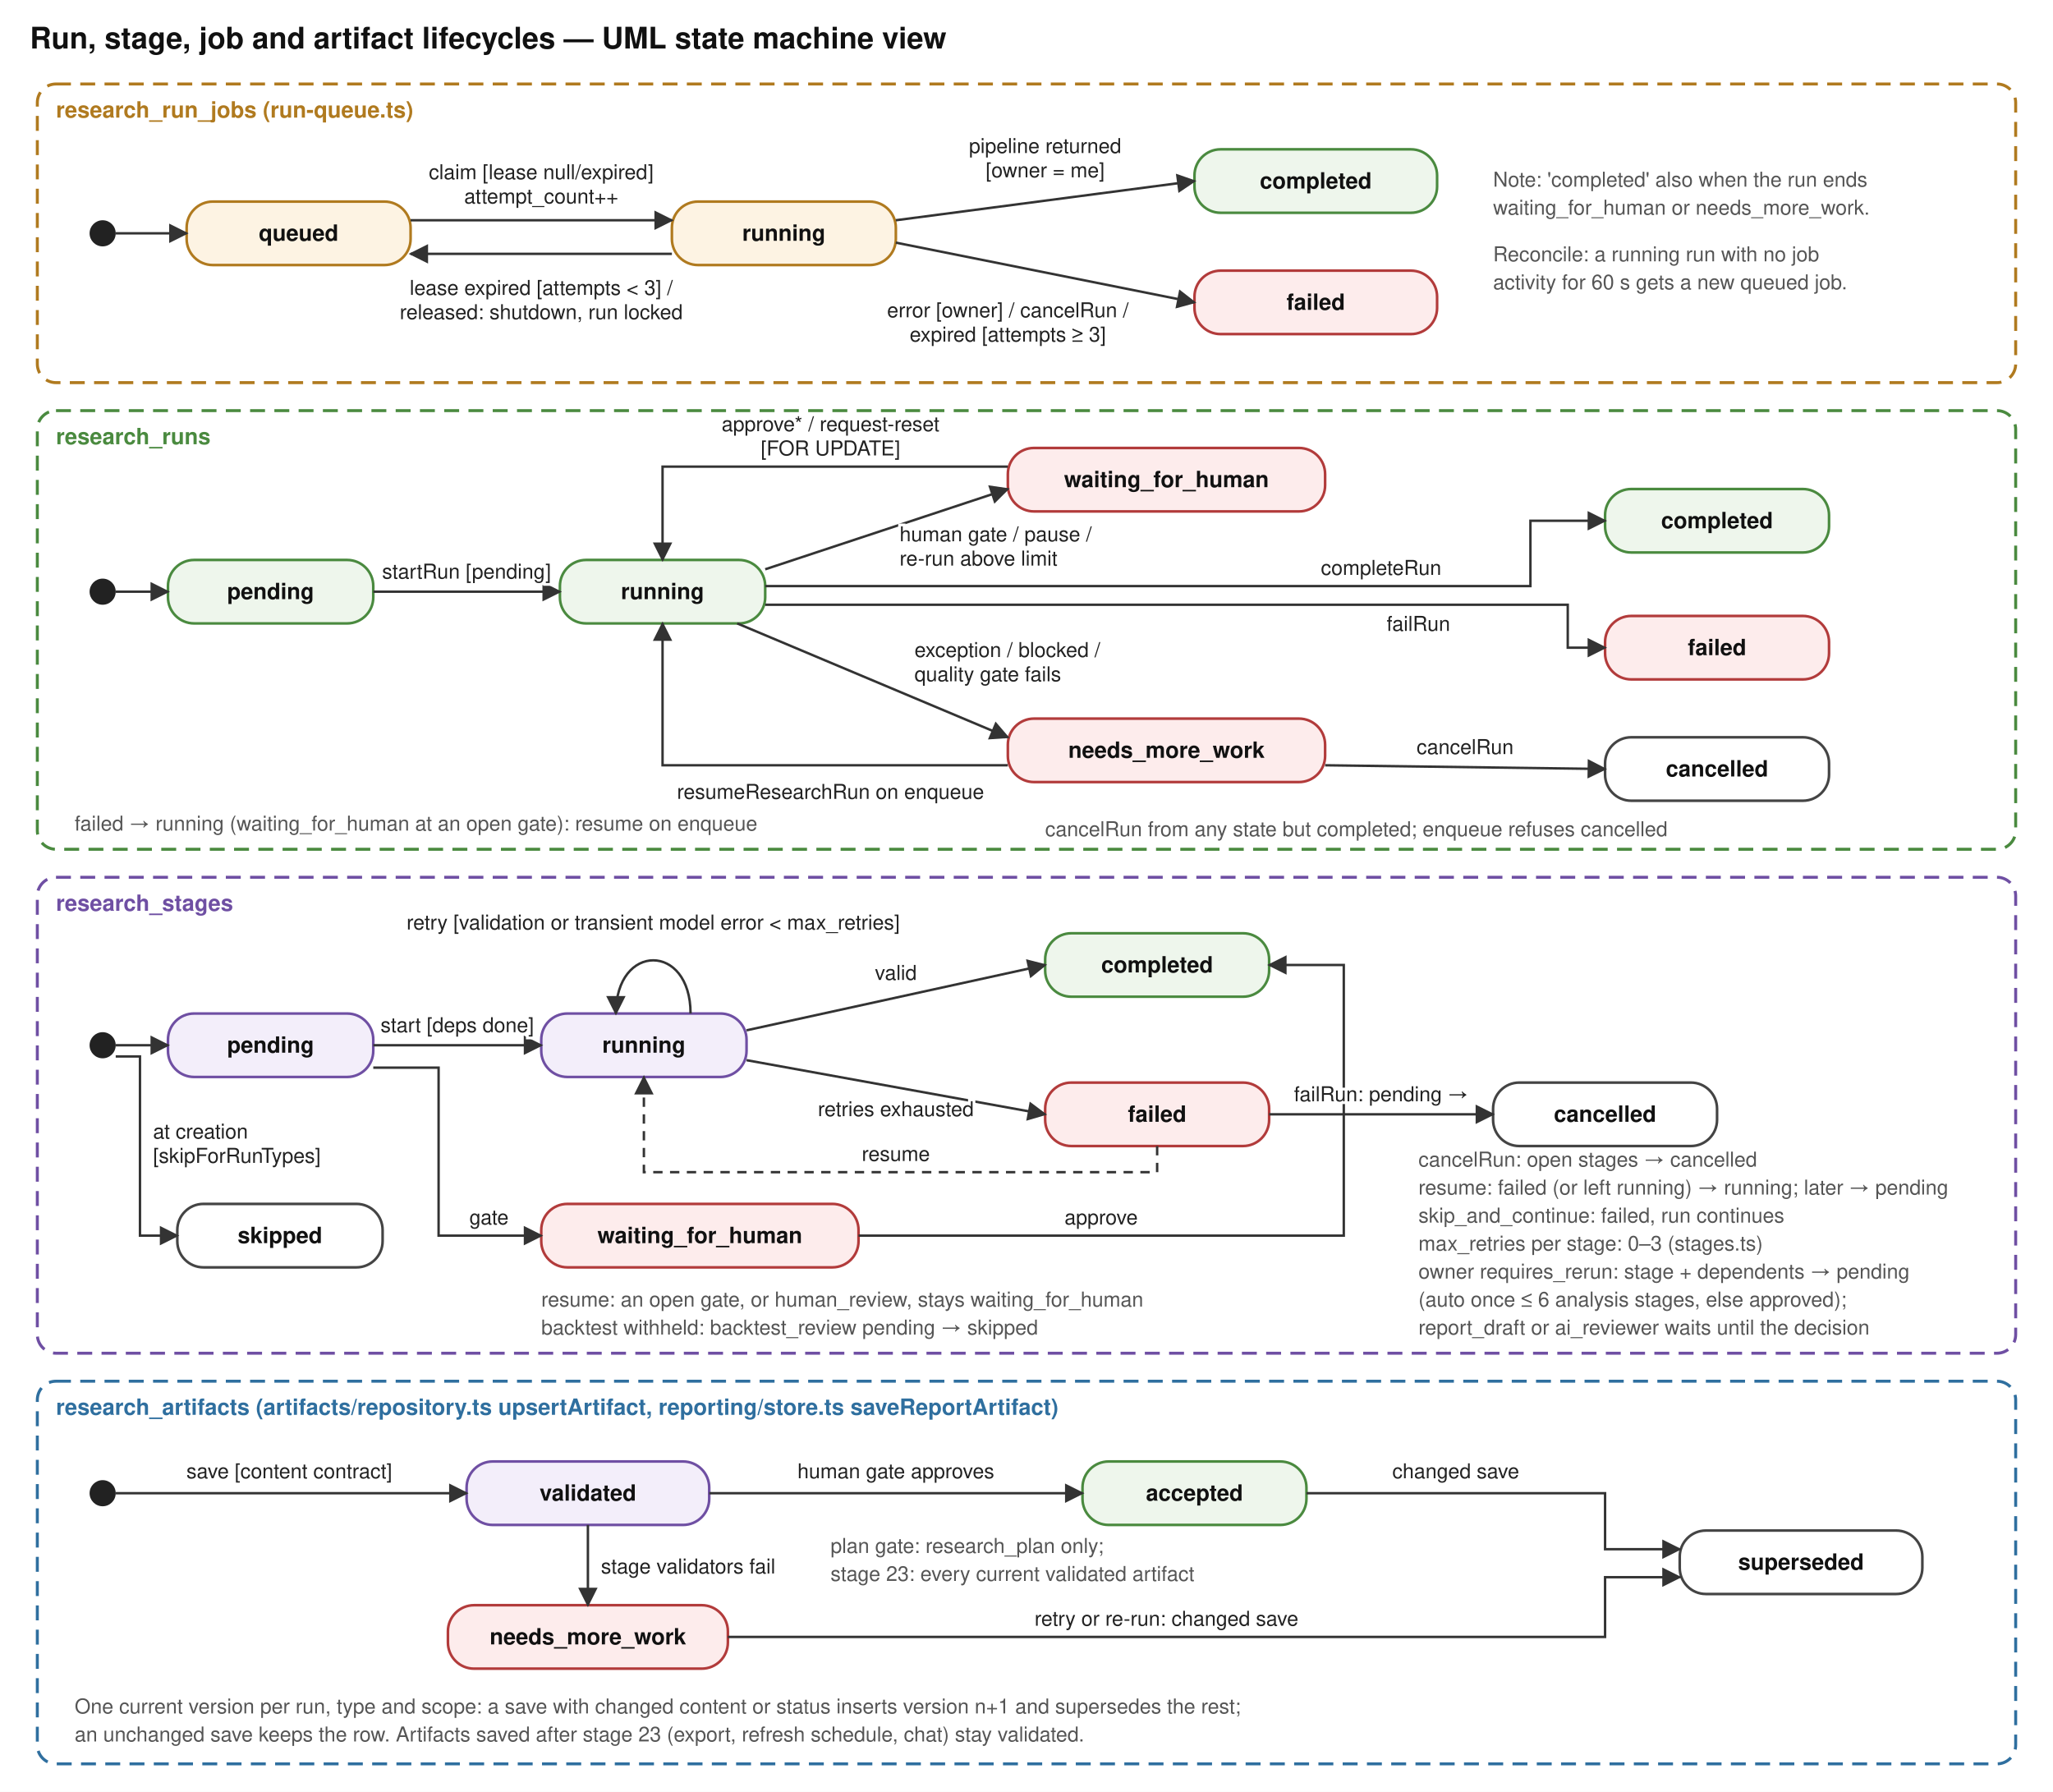
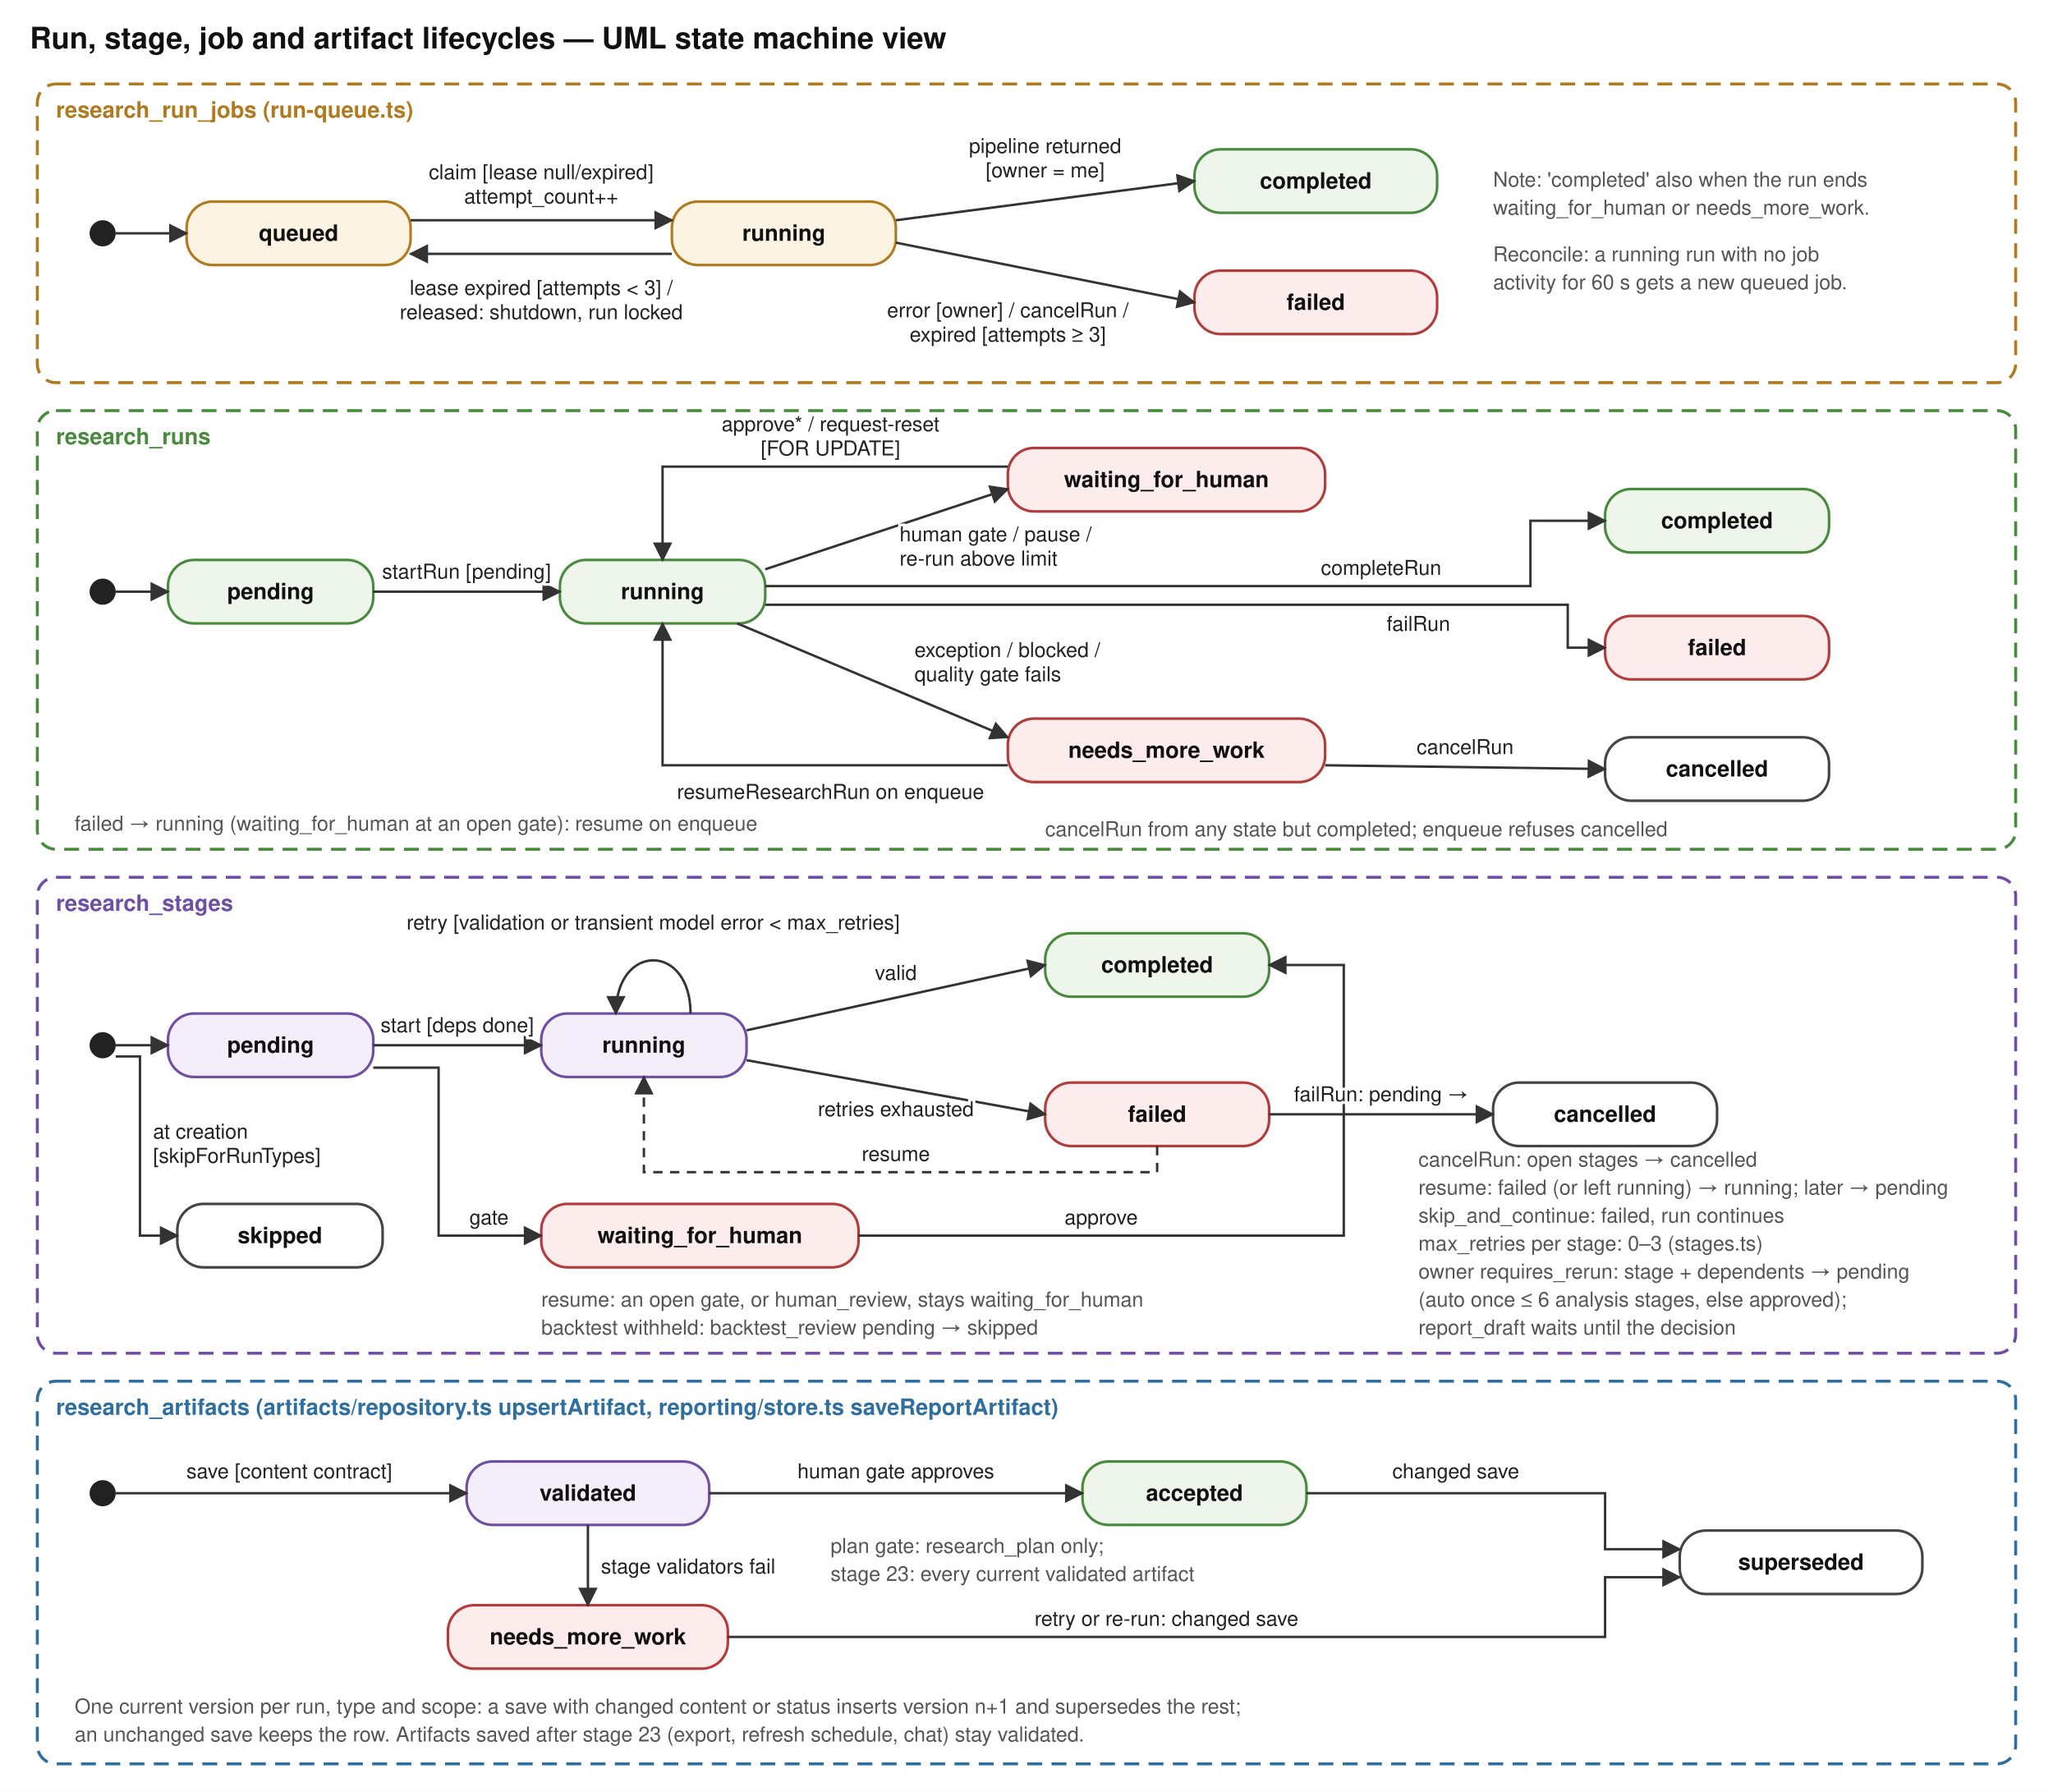
<svg xmlns="http://www.w3.org/2000/svg" viewBox="0 0 1100 960" width="1100" height="960" role="img" aria-labelledby="t d" font-family="Helvetica, Arial, sans-serif" font-size="13">
  <defs>
    <marker id="a" viewBox="0 0 10 10" refX="9" refY="5" markerWidth="8" markerHeight="8" orient="auto-start-reverse">
      <path d="M0,0 L10,5 L0,10 z" fill="#333" />
    </marker>
    <marker id="o" viewBox="0 0 10 10" refX="9" refY="5" markerWidth="9" markerHeight="9" orient="auto-start-reverse">
      <path d="M0,0 L10,5 L0,10" fill="none" stroke="#333" />
    </marker>
  </defs>
  <rect x="0" y="0" width="1100" height="960" fill="#ffffff" />
  <text x="16" y="26" font-size="16" font-weight="bold" fill="#111">Run, stage, job and artifact lifecycles — UML state machine view</text>
  <rect x="20" y="45" width="1060" height="160" rx="10" fill="none" stroke="#b07a1f" stroke-width="1.6" stroke-dasharray="8 5" />
  <text x="30" y="63" font-size="12" font-weight="bold" text-anchor="start" fill="#b07a1f">research_run_jobs (run-queue.ts)</text>
  <circle cx="55" cy="125" r="7" fill="#222" />
  <rect x="100" y="108" width="120" height="34" rx="14" fill="#fdf3e3" stroke="#b07a1f" stroke-width="1.4" />
  <text x="160.0" y="129.0" font-size="12" font-weight="bold" text-anchor="middle" fill="#111">queued</text>
  <rect x="360" y="108" width="120" height="34" rx="14" fill="#fdf3e3" stroke="#b07a1f" stroke-width="1.4" />
  <text x="420.0" y="129.0" font-size="12" font-weight="bold" text-anchor="middle" fill="#111">running</text>
  <rect x="640" y="80" width="130" height="34" rx="14" fill="#eef6ec" stroke="#4a8a3f" stroke-width="1.4" />
  <text x="705.0" y="101.0" font-size="12" font-weight="bold" text-anchor="middle" fill="#111">completed</text>
  <rect x="640" y="145" width="130" height="34" rx="14" fill="#fdecec" stroke="#b23b3b" stroke-width="1.4" />
  <text x="705.0" y="166.0" font-size="12" font-weight="bold" text-anchor="middle" fill="#111">failed</text>
  <path d="M62,125 L100,125" fill="none" stroke="#333" stroke-width="1.3" marker-end="url(#a)" />
  <path d="M220,118 L360,118" fill="none" stroke="#333" stroke-width="1.3" marker-end="url(#a)" />
  <text x="290" y="96" font-size="11" text-anchor="middle" fill="#222" stroke="#ffffff" stroke-width="3" paint-order="stroke">claim [lease null/expired]</text>
  <text x="290" y="109" font-size="11" text-anchor="middle" fill="#222" stroke="#ffffff" stroke-width="3" paint-order="stroke">attempt_count++</text>
  <path d="M360,136 L220,136" fill="none" stroke="#333" stroke-width="1.3" marker-end="url(#a)" />
  <text x="290" y="158" font-size="11" text-anchor="middle" fill="#222" stroke="#ffffff" stroke-width="3" paint-order="stroke">lease expired [attempts &lt; 3] /</text>
  <text x="290" y="171" font-size="11" text-anchor="middle" fill="#222" stroke="#ffffff" stroke-width="3" paint-order="stroke">released: shutdown, run locked</text>
  <path d="M480,118 L640,97" fill="none" stroke="#333" stroke-width="1.3" marker-end="url(#a)" />
  <text x="560" y="82" font-size="11" text-anchor="middle" fill="#222" stroke="#ffffff" stroke-width="3" paint-order="stroke">pipeline returned</text>
  <text x="560" y="95" font-size="11" text-anchor="middle" fill="#222" stroke="#ffffff" stroke-width="3" paint-order="stroke">[owner = me]</text>
  <path d="M480,130 L640,162" fill="none" stroke="#333" stroke-width="1.3" marker-end="url(#a)" />
  <text x="540" y="170" font-size="11" text-anchor="middle" fill="#222" stroke="#ffffff" stroke-width="3" paint-order="stroke">error [owner] / cancelRun /</text>
  <text x="540" y="183" font-size="11" text-anchor="middle" fill="#222" stroke="#ffffff" stroke-width="3" paint-order="stroke">expired [attempts ≥ 3]</text>
  <text x="800" y="100" font-size="11" font-weight="normal" text-anchor="start" fill="#555">Note: 'completed' also when the run ends</text>
  <text x="800" y="115" font-size="11" font-weight="normal" text-anchor="start" fill="#555">waiting_for_human or needs_more_work.</text>
  <text x="800" y="140" font-size="11" font-weight="normal" text-anchor="start" fill="#555">Reconcile: a running run with no job</text>
  <text x="800" y="155" font-size="11" font-weight="normal" text-anchor="start" fill="#555">activity for 60 s gets a new queued job.</text>
  <rect x="20" y="220" width="1060" height="235" rx="10" fill="none" stroke="#4a8a3f" stroke-width="1.6" stroke-dasharray="8 5" />
  <text x="30" y="238" font-size="12" font-weight="bold" text-anchor="start" fill="#4a8a3f">research_runs</text>
  <circle cx="55" cy="317" r="7" fill="#222" />
  <rect x="90" y="300" width="110" height="34" rx="14" fill="#eef6ec" stroke="#4a8a3f" stroke-width="1.4" />
  <text x="145.0" y="321.0" font-size="12" font-weight="bold" text-anchor="middle" fill="#111">pending</text>
  <rect x="300" y="300" width="110" height="34" rx="14" fill="#eef6ec" stroke="#4a8a3f" stroke-width="1.4" />
  <text x="355.0" y="321.0" font-size="12" font-weight="bold" text-anchor="middle" fill="#111">running</text>
  <rect x="540" y="240" width="170" height="34" rx="14" fill="#fdecec" stroke="#b23b3b" stroke-width="1.4" />
  <text x="625.0" y="261.0" font-size="12" font-weight="bold" text-anchor="middle" fill="#111">waiting_for_human</text>
  <rect x="540" y="385" width="170" height="34" rx="14" fill="#fdecec" stroke="#b23b3b" stroke-width="1.4" />
  <text x="625.0" y="406.0" font-size="12" font-weight="bold" text-anchor="middle" fill="#111">needs_more_work</text>
  <rect x="860" y="262" width="120" height="34" rx="14" fill="#eef6ec" stroke="#4a8a3f" stroke-width="1.4" />
  <text x="920.0" y="283.0" font-size="12" font-weight="bold" text-anchor="middle" fill="#111">completed</text>
  <rect x="860" y="330" width="120" height="34" rx="14" fill="#fdecec" stroke="#b23b3b" stroke-width="1.4" />
  <text x="920.0" y="351.0" font-size="12" font-weight="bold" text-anchor="middle" fill="#111">failed</text>
  <rect x="860" y="395" width="120" height="34" rx="14" fill="#ffffff" stroke="#444444" stroke-width="1.4" />
  <text x="920.0" y="416.0" font-size="12" font-weight="bold" text-anchor="middle" fill="#111">cancelled</text>
  <path d="M62,317 L90,317" fill="none" stroke="#333" stroke-width="1.3" marker-end="url(#a)" />
  <path d="M200,317 L300,317" fill="none" stroke="#333" stroke-width="1.3" marker-end="url(#a)" />
  <text x="250" y="310" font-size="11" text-anchor="middle" fill="#222" stroke="#ffffff" stroke-width="3" paint-order="stroke">startRun [pending]</text>
  <path d="M410,305 L540,262" fill="none" stroke="#333" stroke-width="1.3" marker-end="url(#a)" />
  <text x="482" y="290" font-size="11" text-anchor="start" fill="#222" stroke="#ffffff" stroke-width="3" paint-order="stroke">human gate / pause /</text>
  <text x="482" y="303" font-size="11" text-anchor="start" fill="#222" stroke="#ffffff" stroke-width="3" paint-order="stroke">re-run above limit</text>
  <path d="M540,250 L355,250 L355,300" fill="none" stroke="#333" stroke-width="1.3" marker-end="url(#a)" />
  <text x="445" y="231" font-size="11" text-anchor="middle" fill="#222" stroke="#ffffff" stroke-width="3" paint-order="stroke">approve* / request-reset</text>
  <text x="445" y="244" font-size="11" text-anchor="middle" fill="#222" stroke="#ffffff" stroke-width="3" paint-order="stroke">[FOR UPDATE]</text>
  <path d="M395,334 L540,395" fill="none" stroke="#333" stroke-width="1.3" marker-end="url(#a)" />
  <text x="490" y="352" font-size="11" text-anchor="start" fill="#222" stroke="#ffffff" stroke-width="3" paint-order="stroke">exception / blocked /</text>
  <text x="490" y="365" font-size="11" text-anchor="start" fill="#222" stroke="#ffffff" stroke-width="3" paint-order="stroke">quality gate fails</text>
  <path d="M540,410 L355,410 L355,334" fill="none" stroke="#333" stroke-width="1.3" marker-end="url(#a)" />
  <text x="445" y="428" font-size="11" text-anchor="middle" fill="#222" stroke="#ffffff" stroke-width="3" paint-order="stroke">resumeResearchRun on enqueue</text>
  <path d="M410,314 L820,314 L820,279 L860,279" fill="none" stroke="#333" stroke-width="1.3" marker-end="url(#a)" />
  <text x="740" y="308" font-size="11" text-anchor="middle" fill="#222" stroke="#ffffff" stroke-width="3" paint-order="stroke">completeRun</text>
  <path d="M410,324 L840,324 L840,347 L860,347" fill="none" stroke="#333" stroke-width="1.3" marker-end="url(#a)" />
  <text x="760" y="338" font-size="11" text-anchor="middle" fill="#222" stroke="#ffffff" stroke-width="3" paint-order="stroke">failRun</text>
  <text x="40" y="445" font-size="11" font-weight="normal" text-anchor="start" fill="#555">failed → running (waiting_for_human at an open gate): resume on enqueue</text>
  <path d="M710,410 L860,412" fill="none" stroke="#333" stroke-width="1.3" marker-end="url(#a)" />
  <text x="785" y="404" font-size="11" text-anchor="middle" fill="#222" stroke="#ffffff" stroke-width="3" paint-order="stroke">cancelRun</text>
  <text x="560" y="448" font-size="11" font-weight="normal" text-anchor="start" fill="#555">cancelRun from any state but completed; enqueue refuses cancelled</text>
  <rect x="20" y="470" width="1060" height="255" rx="10" fill="none" stroke="#6f4fa3" stroke-width="1.6" stroke-dasharray="8 5" />
  <text x="30" y="488" font-size="12" font-weight="bold" text-anchor="start" fill="#6f4fa3">research_stages</text>
  <circle cx="55" cy="560" r="7" fill="#222" />
  <rect x="90" y="543" width="110" height="34" rx="14" fill="#f3eefa" stroke="#6f4fa3" stroke-width="1.4" />
  <text x="145.0" y="564.0" font-size="12" font-weight="bold" text-anchor="middle" fill="#111">pending</text>
  <rect x="290" y="543" width="110" height="34" rx="14" fill="#f3eefa" stroke="#6f4fa3" stroke-width="1.4" />
  <text x="345.0" y="564.0" font-size="12" font-weight="bold" text-anchor="middle" fill="#111">running</text>
  <rect x="290" y="645" width="170" height="34" rx="14" fill="#fdecec" stroke="#b23b3b" stroke-width="1.4" />
  <text x="375.0" y="666.0" font-size="12" font-weight="bold" text-anchor="middle" fill="#111">waiting_for_human</text>
  <rect x="560" y="500" width="120" height="34" rx="14" fill="#eef6ec" stroke="#4a8a3f" stroke-width="1.4" />
  <text x="620.0" y="521.0" font-size="12" font-weight="bold" text-anchor="middle" fill="#111">completed</text>
  <rect x="560" y="580" width="120" height="34" rx="14" fill="#fdecec" stroke="#b23b3b" stroke-width="1.4" />
  <text x="620.0" y="601.0" font-size="12" font-weight="bold" text-anchor="middle" fill="#111">failed</text>
  <rect x="95" y="645" width="110" height="34" rx="14" fill="#ffffff" stroke="#444444" stroke-width="1.4" />
  <text x="150.0" y="666.0" font-size="12" font-weight="bold" text-anchor="middle" fill="#111">skipped</text>
  <rect x="800" y="580" width="120" height="34" rx="14" fill="#ffffff" stroke="#444444" stroke-width="1.4" />
  <text x="860.0" y="601.0" font-size="12" font-weight="bold" text-anchor="middle" fill="#111">cancelled</text>
  <path d="M62,560 L90,560" fill="none" stroke="#333" stroke-width="1.3" marker-end="url(#a)" />
  <path d="M200,560 L290,560" fill="none" stroke="#333" stroke-width="1.3" marker-end="url(#a)" />
  <text x="245" y="553" font-size="11" text-anchor="middle" fill="#222" stroke="#ffffff" stroke-width="3" paint-order="stroke">start [deps done]</text>
  <path d="M62,566 L75,566 L75,662 L95,662" fill="none" stroke="#333" stroke-width="1.3" marker-end="url(#a)" />
  <text x="82" y="610" font-size="11" font-weight="normal" text-anchor="start" fill="#222">at creation</text>
  <text x="82" y="623" font-size="11" font-weight="normal" text-anchor="start" fill="#222">[skipForRunTypes]</text>
  <path d="M200,572 L235,572 L235,662 L290,662" fill="none" stroke="#333" stroke-width="1.3" marker-end="url(#a)" />
  <text x="262" y="656" font-size="11" text-anchor="middle" fill="#222" stroke="#ffffff" stroke-width="3" paint-order="stroke">gate</text>
  <path d="M400,552 L560,517" fill="none" stroke="#333" stroke-width="1.3" marker-end="url(#a)" />
  <text x="480" y="525" font-size="11" text-anchor="middle" fill="#222" stroke="#ffffff" stroke-width="3" paint-order="stroke">valid</text>
  <path d="M460,662 L720,662 L720,517 L680,517" fill="none" stroke="#333" stroke-width="1.3" marker-end="url(#a)" />
  <text x="590" y="656" font-size="11" text-anchor="middle" fill="#222" stroke="#ffffff" stroke-width="3" paint-order="stroke">approve</text>
  <path d="M400,568 L560,597" fill="none" stroke="#333" stroke-width="1.3" marker-end="url(#a)" />
  <text x="480" y="598" font-size="11" text-anchor="middle" fill="#222" stroke="#ffffff" stroke-width="3" paint-order="stroke">retries exhausted</text>
  <path d="M370,543 C370,505 330,505 330,543" fill="none" stroke="#333" stroke-width="1.3" marker-end="url(#a)" />
  <text x="350" y="498" font-size="11" font-weight="normal" text-anchor="middle" fill="#222">retry [validation or transient model error &lt; max_retries]</text>
  <path d="M680,597 L800,597" fill="none" stroke="#333" stroke-width="1.3" marker-end="url(#a)" />
  <text x="740" y="590" font-size="11" text-anchor="middle" fill="#222" stroke="#ffffff" stroke-width="3" paint-order="stroke">failRun: pending →</text>
  <path d="M620,614 L620,628 L345,628 L345,577" fill="none" stroke="#333" stroke-width="1.3" stroke-dasharray="5 4" marker-end="url(#a)" />
  <text x="480" y="622" font-size="11" text-anchor="middle" fill="#222" stroke="#ffffff" stroke-width="3" paint-order="stroke">resume</text>
  <text x="760" y="625" font-size="11" font-weight="normal" text-anchor="start" fill="#555">cancelRun: open stages → cancelled</text>
  <text x="760" y="640" font-size="11" font-weight="normal" text-anchor="start" fill="#555">resume: failed (or left running) → running; later → pending</text>
  <text x="290" y="700" font-size="11" font-weight="normal" text-anchor="start" fill="#555">resume: an open gate, or human_review, stays waiting_for_human</text>
  <text x="290" y="715" font-size="11" font-weight="normal" text-anchor="start" fill="#555">backtest withheld: backtest_review pending → skipped</text>
  <text x="760" y="655" font-size="11" font-weight="normal" text-anchor="start" fill="#555">skip_and_continue: failed, run continues</text>
  <text x="760" y="670" font-size="11" font-weight="normal" text-anchor="start" fill="#555">max_retries per stage: 0–3 (stages.ts)</text>
  <text x="760" y="685" font-size="11" font-weight="normal" text-anchor="start" fill="#555">owner requires_rerun: stage + dependents → pending</text>
  <text x="760" y="700" font-size="11" font-weight="normal" text-anchor="start" fill="#555">(auto once ≤ 6 analysis stages, else approved);</text>
-   <text x="760" y="715" font-size="11" font-weight="normal" text-anchor="start" fill="#555">report_draft or ai_reviewer waits until the decision</text>
+   <text x="760" y="715" font-size="11" font-weight="normal" text-anchor="start" fill="#555">report_draft waits until the decision</text>
  <rect x="20" y="740" width="1060" height="205" rx="10" fill="none" stroke="#2f6f9f" stroke-width="1.6" stroke-dasharray="8 5" />
  <text x="30" y="758" font-size="12" font-weight="bold" text-anchor="start" fill="#2f6f9f">research_artifacts (artifacts/repository.ts upsertArtifact, reporting/store.ts saveReportArtifact)</text>
  <circle cx="55" cy="800" r="7" fill="#222" />
  <rect x="250" y="783" width="130" height="34" rx="14" fill="#f3eefa" stroke="#6f4fa3" stroke-width="1.4" />
  <text x="315.0" y="804.0" font-size="12" font-weight="bold" text-anchor="middle" fill="#111">validated</text>
  <rect x="240" y="860" width="150" height="34" rx="14" fill="#fdecec" stroke="#b23b3b" stroke-width="1.4" />
  <text x="315.0" y="881.0" font-size="12" font-weight="bold" text-anchor="middle" fill="#111">needs_more_work</text>
  <rect x="580" y="783" width="120" height="34" rx="14" fill="#eef6ec" stroke="#4a8a3f" stroke-width="1.4" />
  <text x="640.0" y="804.0" font-size="12" font-weight="bold" text-anchor="middle" fill="#111">accepted</text>
  <rect x="900" y="820" width="130" height="34" rx="14" fill="#ffffff" stroke="#444444" stroke-width="1.4" />
  <text x="965.0" y="841.0" font-size="12" font-weight="bold" text-anchor="middle" fill="#111">superseded</text>
  <path d="M62,800 L250,800" fill="none" stroke="#333" stroke-width="1.3" marker-end="url(#a)" />
  <text x="155" y="792" font-size="11" text-anchor="middle" fill="#222" stroke="#ffffff" stroke-width="3" paint-order="stroke">save [content contract]</text>
  <path d="M315,817 L315,860" fill="none" stroke="#333" stroke-width="1.3" marker-end="url(#a)" />
  <text x="322" y="843" font-size="11" text-anchor="start" fill="#222" stroke="#ffffff" stroke-width="3" paint-order="stroke">stage validators fail</text>
  <path d="M380,800 L580,800" fill="none" stroke="#333" stroke-width="1.3" marker-end="url(#a)" />
  <text x="480" y="792" font-size="11" text-anchor="middle" fill="#222" stroke="#ffffff" stroke-width="3" paint-order="stroke">human gate approves</text>
  <path d="M700,800 L860,800 L860,830 L900,830" fill="none" stroke="#333" stroke-width="1.3" marker-end="url(#a)" />
  <text x="780" y="792" font-size="11" text-anchor="middle" fill="#222" stroke="#ffffff" stroke-width="3" paint-order="stroke">changed save</text>
  <path d="M390,877 L860,877 L860,845 L900,845" fill="none" stroke="#333" stroke-width="1.3" marker-end="url(#a)" />
  <text x="625" y="871" font-size="11" text-anchor="middle" fill="#222" stroke="#ffffff" stroke-width="3" paint-order="stroke">retry or re-run: changed save</text>
  <text x="445" y="832" font-size="11" font-weight="normal" text-anchor="start" fill="#555">plan gate: research_plan only;</text>
  <text x="445" y="847" font-size="11" font-weight="normal" text-anchor="start" fill="#555">stage 23: every current validated artifact</text>
  <text x="40" y="918" font-size="11" font-weight="normal" text-anchor="start" fill="#555">One current version per run, type and scope: a save with changed content or status inserts version n+1 and supersedes the rest;</text>
  <text x="40" y="933" font-size="11" font-weight="normal" text-anchor="start" fill="#555">an unchanged save keeps the row. Artifacts saved after stage 23 (export, refresh schedule, chat) stay validated.</text>
</svg>
